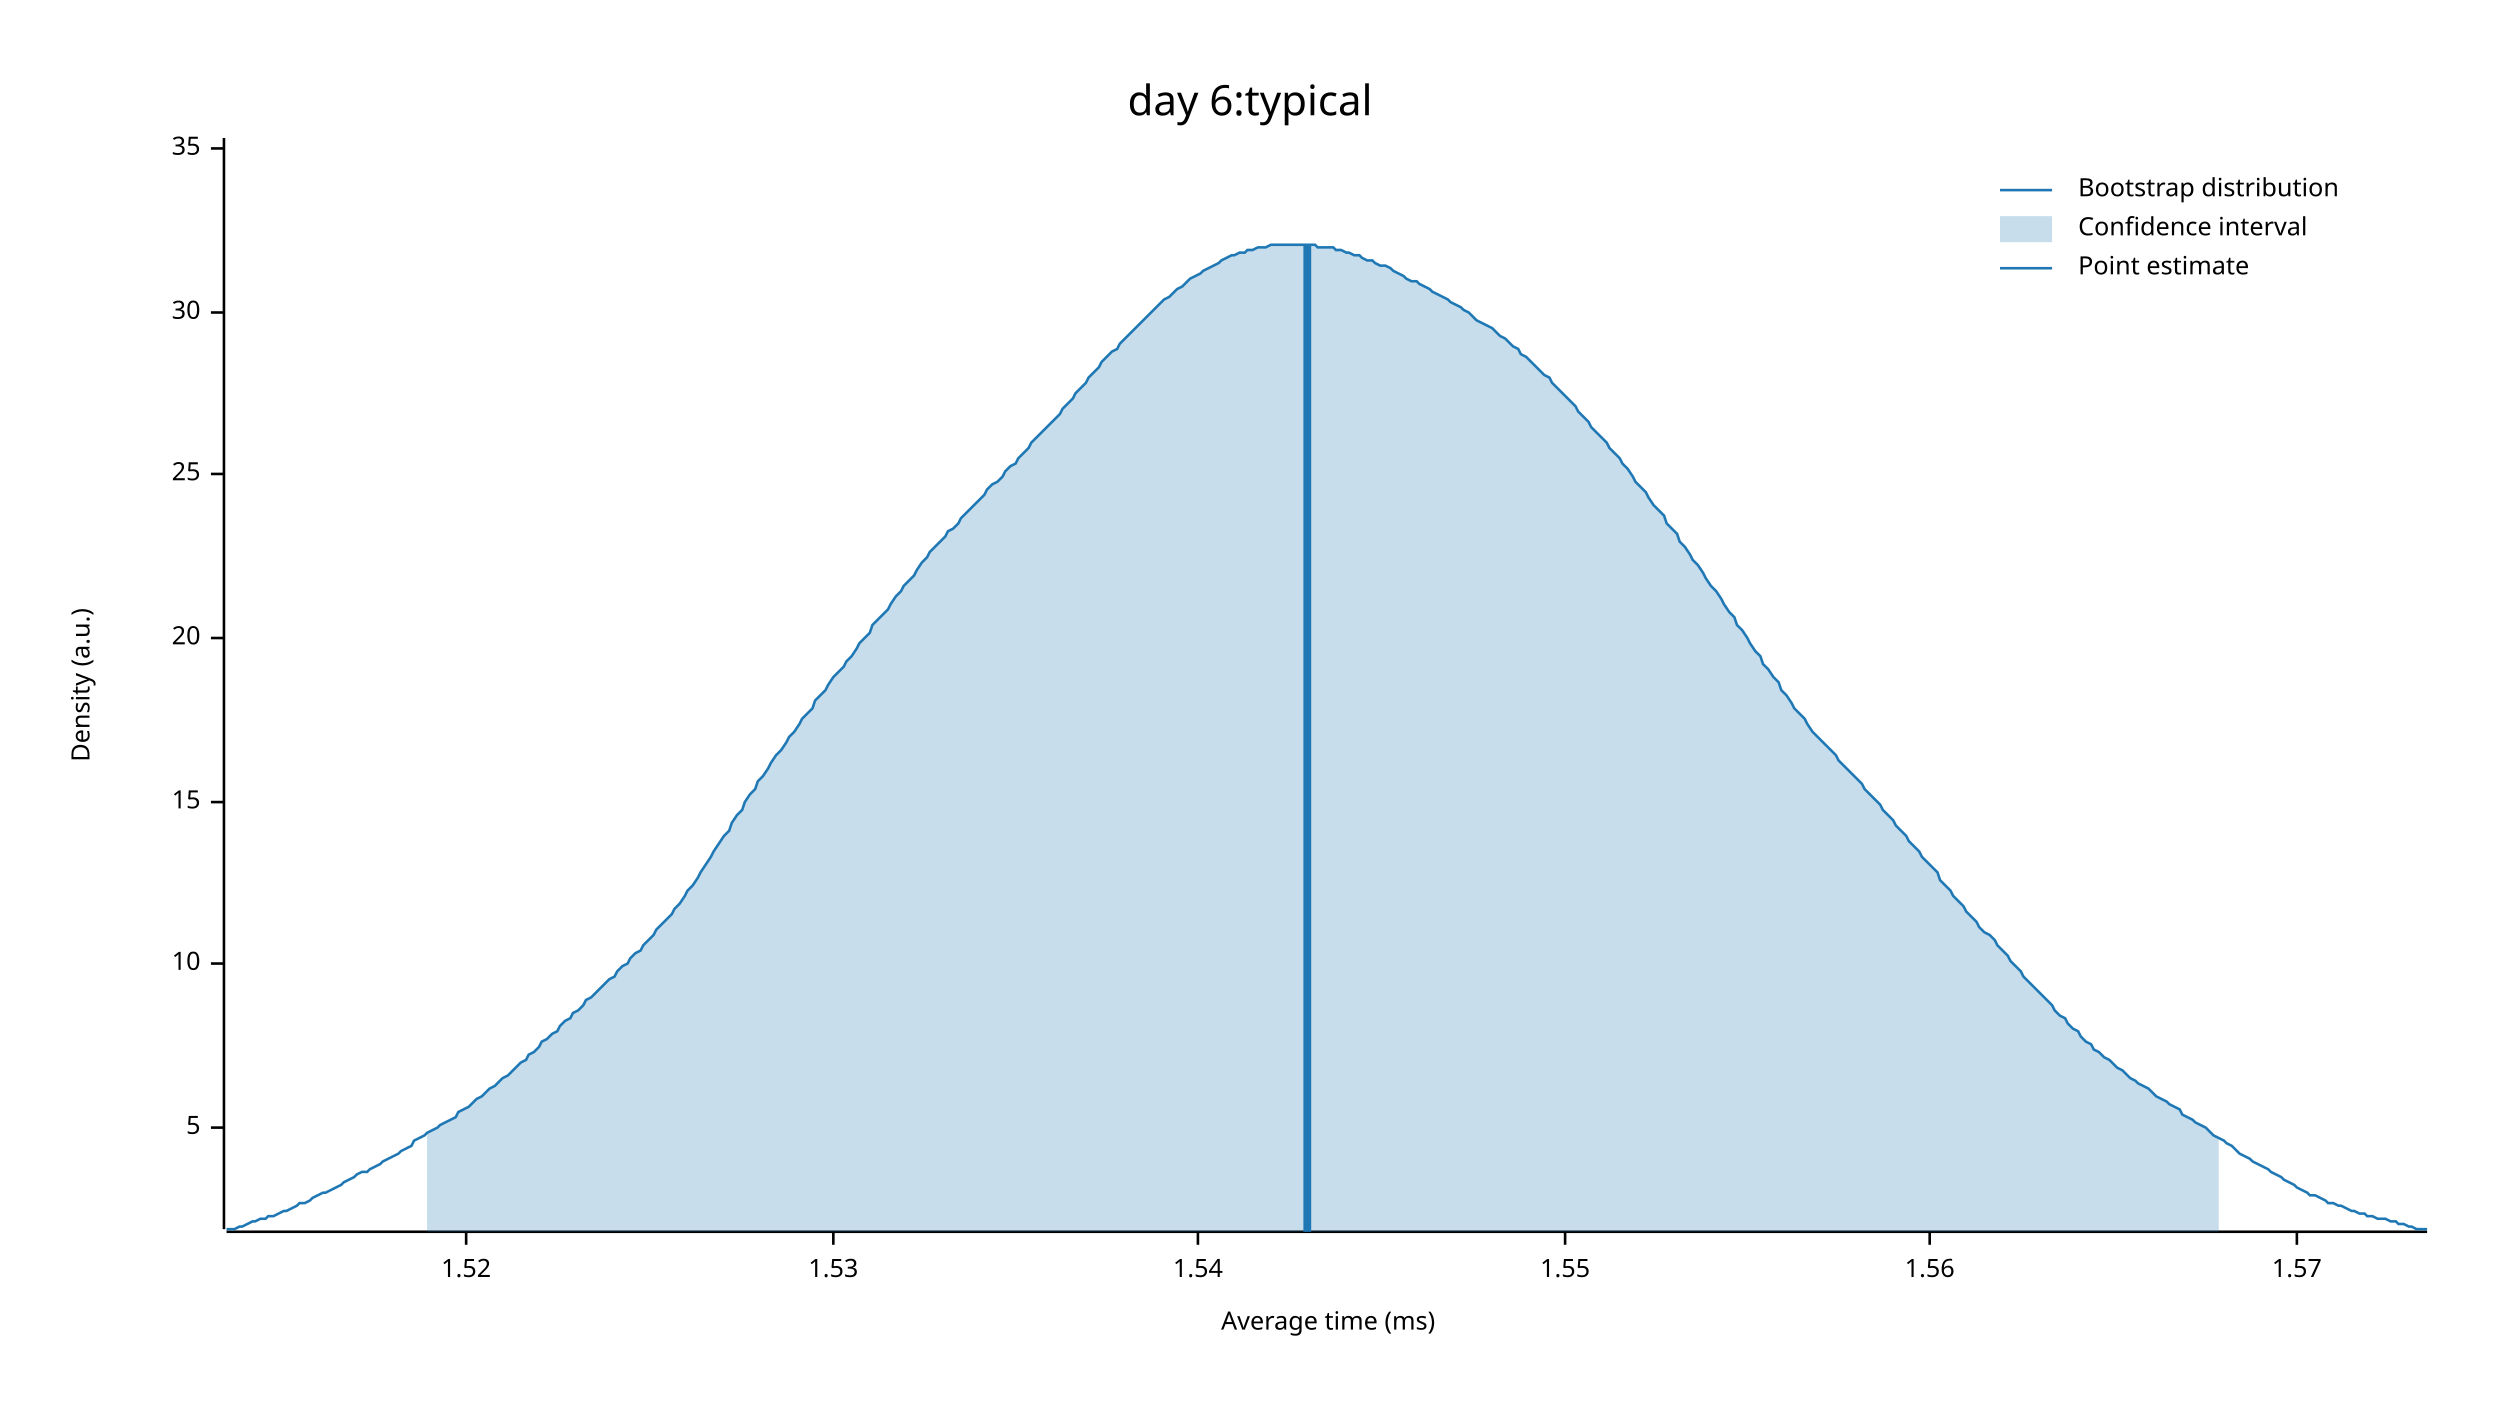
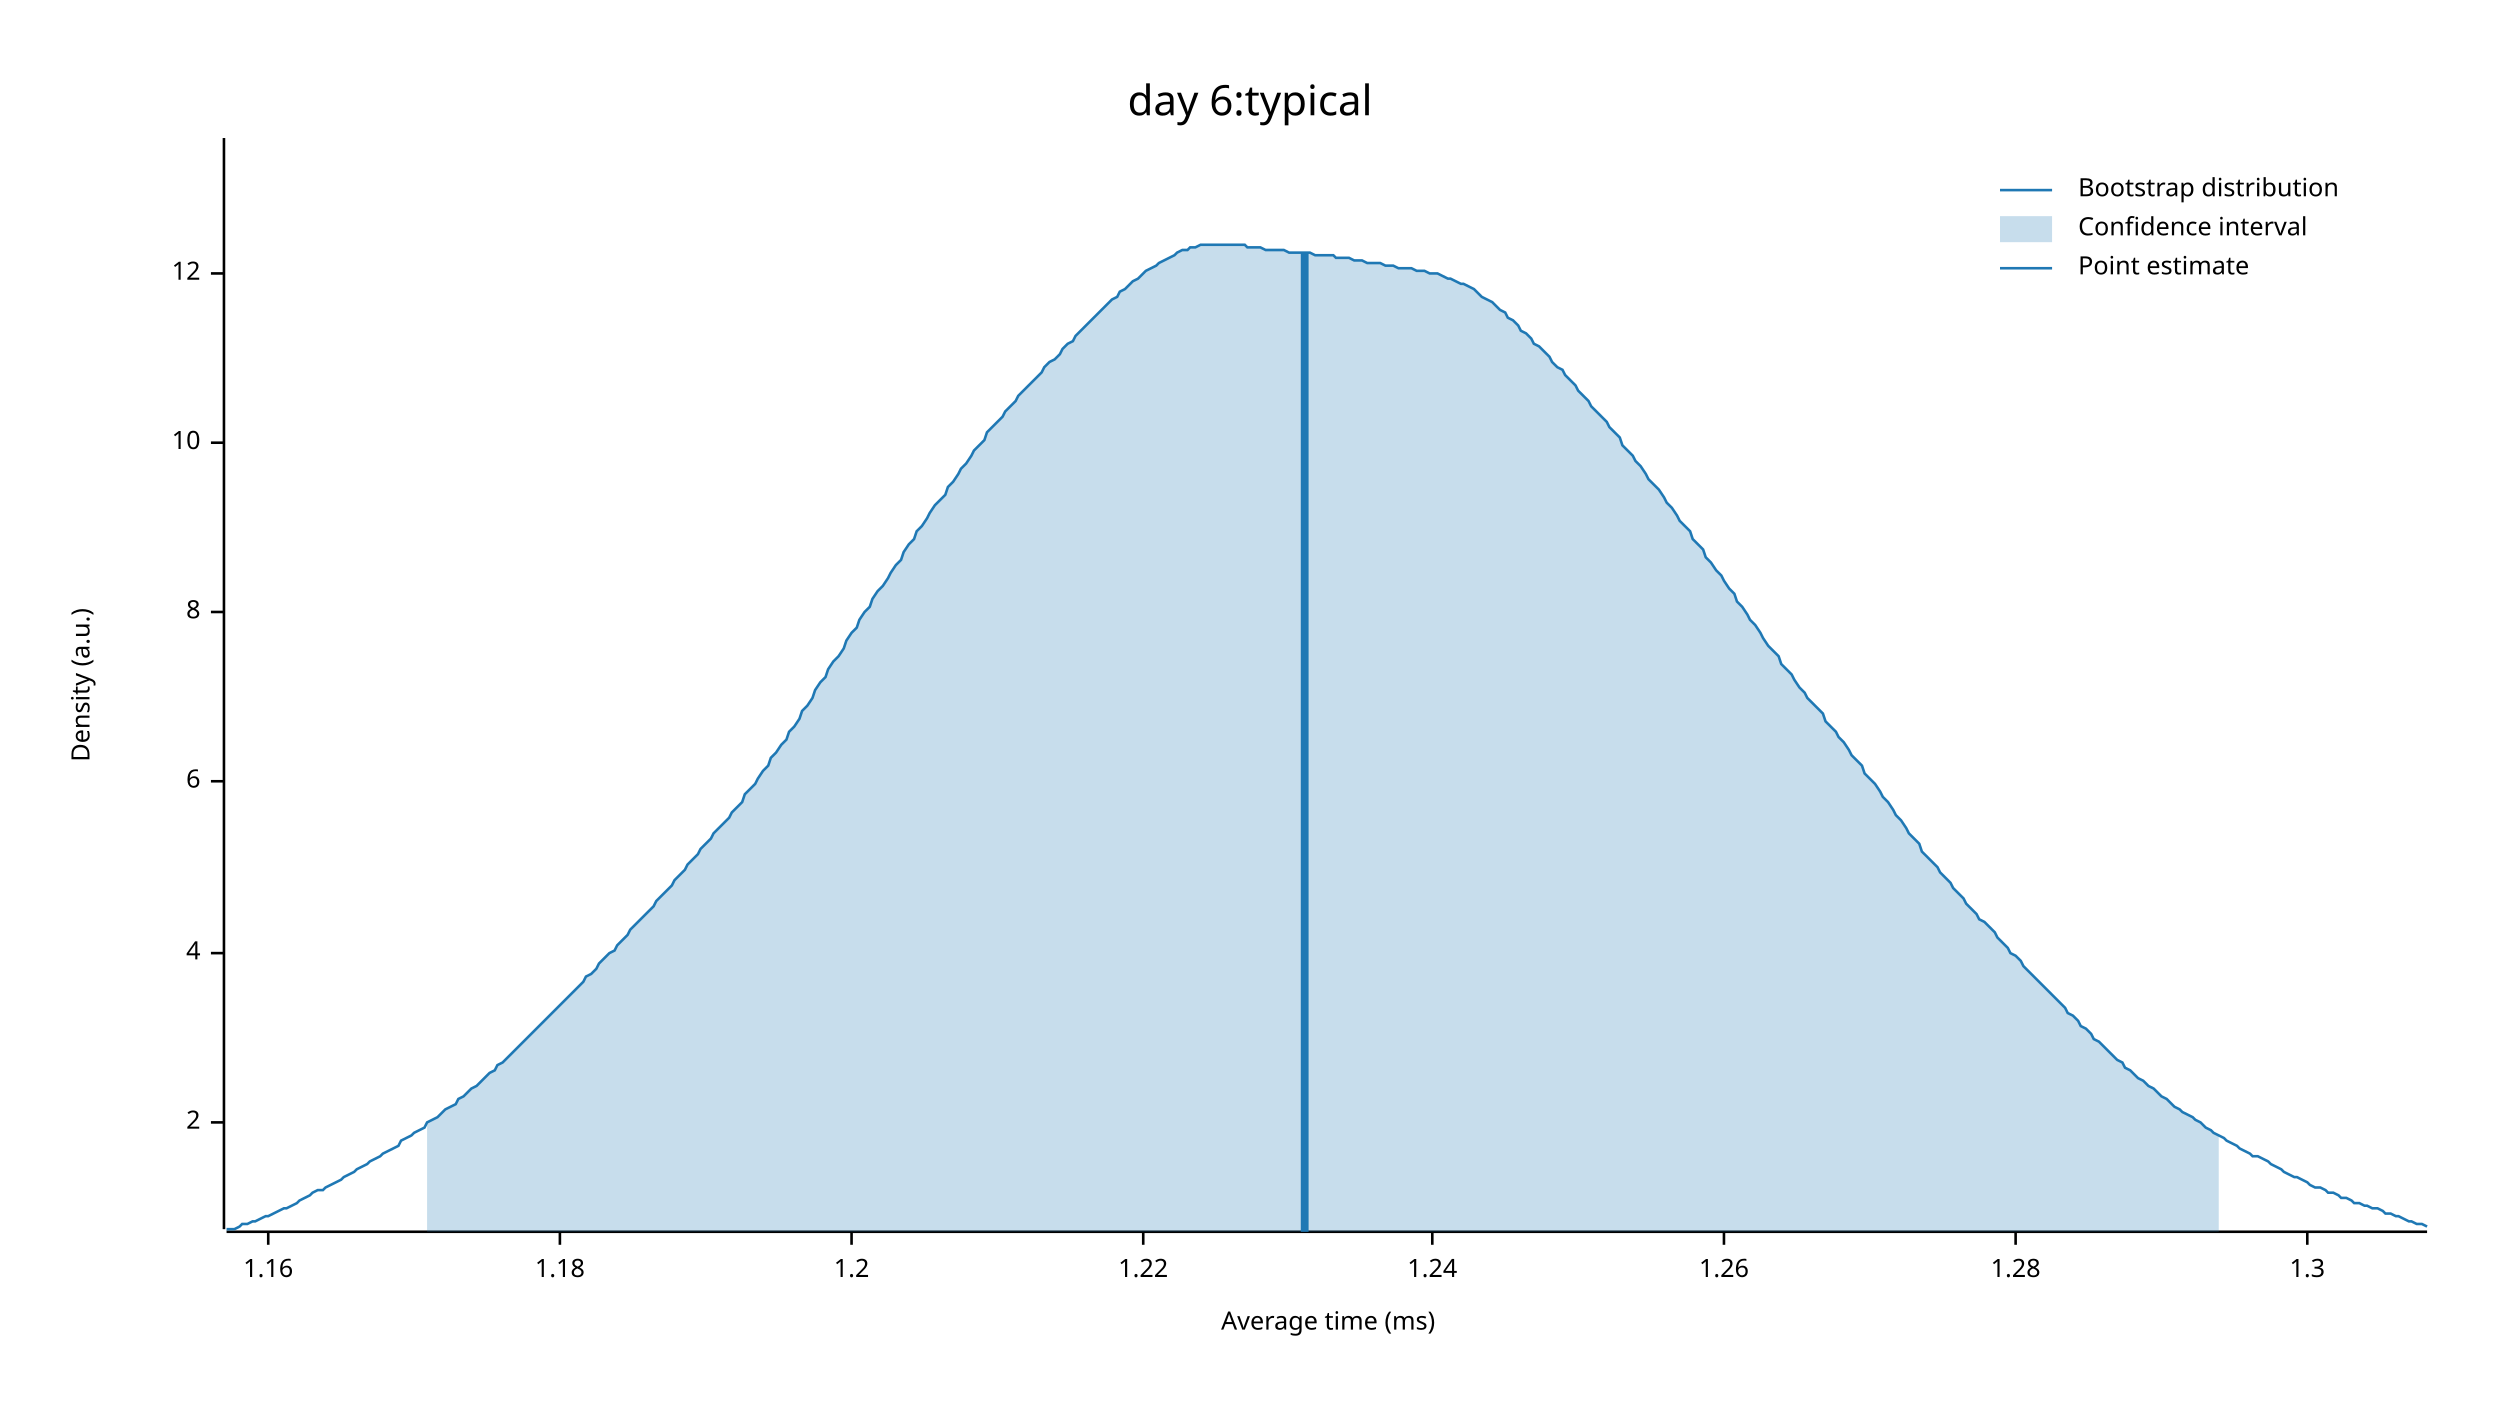
<svg xmlns="http://www.w3.org/2000/svg" width="960" height="540" viewBox="0 0 960 540">
  <text x="480" y="32" dy="0.76em" text-anchor="middle" font-family="sans-serif" font-size="16.129" opacity="1" fill="#000000">
day 6:typical
</text>
  <text x="27" y="263" dy="0.76em" text-anchor="middle" font-family="sans-serif" font-size="9.677" opacity="1" fill="#000000" transform="rotate(270, 27, 263)">
Density (a.u.)
</text>
  <text x="510" y="513" dy="-0.5ex" text-anchor="middle" font-family="sans-serif" font-size="9.677" opacity="1" fill="#000000">
Average time (ms)
</text>
  <polyline fill="none" opacity="1" stroke="#000000" stroke-width="1" points="86,53 86,472 " />
-   <text x="77" y="433" dy="0.5ex" text-anchor="end" font-family="sans-serif" font-size="9.677" opacity="1" fill="#000000">
- 5
+   <text x="77" y="431" dy="0.5ex" text-anchor="end" font-family="sans-serif" font-size="9.677" opacity="1" fill="#000000">
+ 2
</text>
-   <polyline fill="none" opacity="1" stroke="#000000" stroke-width="1" points="81,433 86,433 " />
-   <text x="77" y="370" dy="0.5ex" text-anchor="end" font-family="sans-serif" font-size="9.677" opacity="1" fill="#000000">
+   <polyline fill="none" opacity="1" stroke="#000000" stroke-width="1" points="81,431 86,431 " />
+   <text x="77" y="366" dy="0.5ex" text-anchor="end" font-family="sans-serif" font-size="9.677" opacity="1" fill="#000000">
+ 4
+ </text>
+   <polyline fill="none" opacity="1" stroke="#000000" stroke-width="1" points="81,366 86,366 " />
+   <text x="77" y="300" dy="0.5ex" text-anchor="end" font-family="sans-serif" font-size="9.677" opacity="1" fill="#000000">
+ 6
+ </text>
+   <polyline fill="none" opacity="1" stroke="#000000" stroke-width="1" points="81,300 86,300 " />
+   <text x="77" y="235" dy="0.5ex" text-anchor="end" font-family="sans-serif" font-size="9.677" opacity="1" fill="#000000">
+ 8
+ </text>
+   <polyline fill="none" opacity="1" stroke="#000000" stroke-width="1" points="81,235 86,235 " />
+   <text x="77" y="170" dy="0.5ex" text-anchor="end" font-family="sans-serif" font-size="9.677" opacity="1" fill="#000000">
10
</text>
-   <polyline fill="none" opacity="1" stroke="#000000" stroke-width="1" points="81,370 86,370 " />
-   <text x="77" y="308" dy="0.5ex" text-anchor="end" font-family="sans-serif" font-size="9.677" opacity="1" fill="#000000">
- 15
+   <polyline fill="none" opacity="1" stroke="#000000" stroke-width="1" points="81,170 86,170 " />
+   <text x="77" y="105" dy="0.5ex" text-anchor="end" font-family="sans-serif" font-size="9.677" opacity="1" fill="#000000">
+ 12
</text>
-   <polyline fill="none" opacity="1" stroke="#000000" stroke-width="1" points="81,308 86,308 " />
-   <text x="77" y="245" dy="0.5ex" text-anchor="end" font-family="sans-serif" font-size="9.677" opacity="1" fill="#000000">
- 20
+   <polyline fill="none" opacity="1" stroke="#000000" stroke-width="1" points="81,105 86,105 " />
+   <polyline fill="none" opacity="1" stroke="#000000" stroke-width="1" points="87,473 932,473 " />
+   <text x="103" y="483" dy="0.76em" text-anchor="middle" font-family="sans-serif" font-size="9.677" opacity="1" fill="#000000">
+ 1.16
</text>
-   <polyline fill="none" opacity="1" stroke="#000000" stroke-width="1" points="81,245 86,245 " />
-   <text x="77" y="182" dy="0.5ex" text-anchor="end" font-family="sans-serif" font-size="9.677" opacity="1" fill="#000000">
- 25
+   <polyline fill="none" opacity="1" stroke="#000000" stroke-width="1" points="103,473 103,478 " />
+   <text x="215" y="483" dy="0.76em" text-anchor="middle" font-family="sans-serif" font-size="9.677" opacity="1" fill="#000000">
+ 1.18
</text>
-   <polyline fill="none" opacity="1" stroke="#000000" stroke-width="1" points="81,182 86,182 " />
-   <text x="77" y="120" dy="0.5ex" text-anchor="end" font-family="sans-serif" font-size="9.677" opacity="1" fill="#000000">
- 30
+   <polyline fill="none" opacity="1" stroke="#000000" stroke-width="1" points="215,473 215,478 " />
+   <text x="327" y="483" dy="0.76em" text-anchor="middle" font-family="sans-serif" font-size="9.677" opacity="1" fill="#000000">
+ 1.2
</text>
-   <polyline fill="none" opacity="1" stroke="#000000" stroke-width="1" points="81,120 86,120 " />
-   <text x="77" y="57" dy="0.5ex" text-anchor="end" font-family="sans-serif" font-size="9.677" opacity="1" fill="#000000">
- 35
+   <polyline fill="none" opacity="1" stroke="#000000" stroke-width="1" points="327,473 327,478 " />
+   <text x="439" y="483" dy="0.76em" text-anchor="middle" font-family="sans-serif" font-size="9.677" opacity="1" fill="#000000">
+ 1.22
</text>
-   <polyline fill="none" opacity="1" stroke="#000000" stroke-width="1" points="81,57 86,57 " />
-   <polyline fill="none" opacity="1" stroke="#000000" stroke-width="1" points="87,473 932,473 " />
-   <text x="179" y="483" dy="0.76em" text-anchor="middle" font-family="sans-serif" font-size="9.677" opacity="1" fill="#000000">
- 1.52
+   <polyline fill="none" opacity="1" stroke="#000000" stroke-width="1" points="439,473 439,478 " />
+   <text x="550" y="483" dy="0.76em" text-anchor="middle" font-family="sans-serif" font-size="9.677" opacity="1" fill="#000000">
+ 1.24
</text>
-   <polyline fill="none" opacity="1" stroke="#000000" stroke-width="1" points="179,473 179,478 " />
-   <text x="320" y="483" dy="0.76em" text-anchor="middle" font-family="sans-serif" font-size="9.677" opacity="1" fill="#000000">
- 1.53
+   <polyline fill="none" opacity="1" stroke="#000000" stroke-width="1" points="550,473 550,478 " />
+   <text x="662" y="483" dy="0.76em" text-anchor="middle" font-family="sans-serif" font-size="9.677" opacity="1" fill="#000000">
+ 1.26
</text>
-   <polyline fill="none" opacity="1" stroke="#000000" stroke-width="1" points="320,473 320,478 " />
-   <text x="460" y="483" dy="0.76em" text-anchor="middle" font-family="sans-serif" font-size="9.677" opacity="1" fill="#000000">
- 1.54
+   <polyline fill="none" opacity="1" stroke="#000000" stroke-width="1" points="662,473 662,478 " />
+   <text x="774" y="483" dy="0.76em" text-anchor="middle" font-family="sans-serif" font-size="9.677" opacity="1" fill="#000000">
+ 1.28
</text>
-   <polyline fill="none" opacity="1" stroke="#000000" stroke-width="1" points="460,473 460,478 " />
-   <text x="601" y="483" dy="0.76em" text-anchor="middle" font-family="sans-serif" font-size="9.677" opacity="1" fill="#000000">
- 1.55
+   <polyline fill="none" opacity="1" stroke="#000000" stroke-width="1" points="774,473 774,478 " />
+   <text x="886" y="483" dy="0.76em" text-anchor="middle" font-family="sans-serif" font-size="9.677" opacity="1" fill="#000000">
+ 1.3
</text>
-   <polyline fill="none" opacity="1" stroke="#000000" stroke-width="1" points="601,473 601,478 " />
-   <text x="741" y="483" dy="0.76em" text-anchor="middle" font-family="sans-serif" font-size="9.677" opacity="1" fill="#000000">
- 1.56
- </text>
-   <polyline fill="none" opacity="1" stroke="#000000" stroke-width="1" points="741,473 741,478 " />
-   <text x="882" y="483" dy="0.76em" text-anchor="middle" font-family="sans-serif" font-size="9.677" opacity="1" fill="#000000">
- 1.57
- </text>
-   <polyline fill="none" opacity="1" stroke="#000000" stroke-width="1" points="882,473 882,478 " />
-   <polyline fill="none" opacity="1" stroke="#1F78B4" stroke-width="1" points="87,472 88,472 90,472 92,471 93,471 95,470 97,469 98,469 100,468 102,468 103,467 105,467 107,466 109,465 110,465 112,464 114,463 115,462 117,462 119,461 120,460 122,459 124,458 125,458 127,457 129,456 131,455 132,454 134,453 136,452 137,451 139,450 141,450 142,449 144,448 146,447 147,446 149,445 151,444 153,443 154,442 156,441 158,440 159,438 161,437 163,436 164,435 166,434 168,433 169,432 171,431 173,430 175,429 176,427 178,426 180,425 181,424 183,422 185,421 186,420 188,418 190,417 191,416 193,414 195,413 197,411 198,410 200,408 202,407 203,405 205,404 207,402 208,400 210,399 212,397 214,396 215,394 217,392 219,391 220,389 222,388 224,386 225,384 227,383 229,381 230,380 232,378 234,376 236,375 237,373 239,371 241,370 242,368 244,366 246,365 247,363 249,361 251,359 252,357 254,355 256,353 258,351 259,349 261,347 263,344 264,342 266,340 268,337 269,335 271,332 273,329 274,327 276,324 278,321 280,319 281,316 283,313 285,311 286,308 288,305 290,303 291,300 293,298 295,295 296,293 298,290 300,288 302,285 303,283 305,281 307,278 308,276 310,274 312,272 313,269 315,267 317,265 318,263 320,260 322,258 324,256 325,254 327,252 329,249 330,247 332,245 334,243 335,240 337,238 339,236 341,234 342,232 344,229 346,227 347,225 349,223 351,221 352,219 354,216 356,214 357,212 359,210 361,208 363,206 364,204 366,203 368,201 369,199 371,197 373,195 374,194 376,192 378,190 379,188 381,186 383,185 385,183 386,181 388,179 390,178 391,176 393,174 395,172 396,170 398,168 400,166 401,165 403,163 405,161 407,159 408,157 410,155 412,153 413,151 415,149 417,147 418,145 420,143 422,141 423,139 425,137 427,135 429,134 430,132 432,130 434,128 435,127 437,125 439,123 440,122 442,120 444,118 445,117 447,115 449,114 451,112 452,111 454,110 456,108 457,107 459,106 461,105 462,104 464,103 466,102 468,101 469,100 471,99 473,98 474,98 476,97 478,97 479,96 481,96 483,95 484,95 486,95 488,94 490,94 491,94 493,94 495,94 496,94 498,94 500,94 501,94 503,94 505,94 506,95 508,95 510,95 512,95 513,96 515,96 517,97 518,97 520,98 522,98 523,99 525,100 527,100 528,101 530,102 532,102 534,103 535,104 537,105 539,106 540,107 542,108 544,108 545,109 547,110 549,111 550,112 552,113 554,114 556,115 557,116 559,117 561,118 562,119 564,120 566,122 567,123 569,124 571,125 573,126 574,127 576,129 578,130 579,131 581,133 583,134 584,136 586,137 588,139 589,140 591,142 593,144 595,145 596,147 598,149 600,151 601,152 603,154 605,156 606,158 608,160 610,162 611,164 613,166 615,168 617,170 618,172 620,174 622,176 623,178 625,180 627,183 628,185 630,187 632,189 633,191 635,194 637,196 639,198 640,201 642,203 644,205 645,208 647,210 649,213 650,215 652,217 654,220 655,222 657,225 659,227 661,230 662,232 664,235 666,237 667,240 669,242 671,245 672,247 674,250 676,252 677,255 679,257 681,260 683,262 684,265 686,267 688,270 689,272 691,274 693,276 694,278 696,281 698,283 700,285 701,286 703,288 705,290 706,292 708,294 710,296 711,297 713,299 715,301 716,303 718,305 720,307 722,309 723,311 725,313 727,315 728,317 730,319 732,321 733,323 735,325 737,327 738,329 740,331 742,333 744,335 745,338 747,340 749,342 750,344 752,346 754,348 755,350 757,352 759,354 760,356 762,358 764,359 766,361 767,363 769,365 771,367 772,369 774,371 776,373 777,375 779,377 781,379 782,380 784,382 786,384 788,386 789,388 791,390 793,391 794,393 796,395 798,396 799,398 801,400 803,401 804,403 806,404 808,406 810,407 811,408 813,410 815,411 816,412 818,414 820,415 821,416 823,417 825,418 827,420 828,421 830,422 832,423 833,424 835,425 837,426 838,428 840,429 842,430 843,431 845,432 847,433 849,435 850,436 852,437 854,438 855,439 857,440 859,442 860,443 862,444 864,445 865,446 867,447 869,448 871,449 872,450 874,451 876,452 877,453 879,454 881,455 882,456 884,457 886,458 887,459 889,459 891,460 893,461 894,462 896,462 898,463 899,463 901,464 903,465 904,465 906,466 908,466 909,467 911,467 913,468 915,468 916,468 918,469 920,469 921,470 923,470 925,471 926,471 928,472 930,472 932,472 " />
-   <polygon opacity="0.25" fill="#1F78B4" points="164,435 166,434 168,433 169,432 171,431 173,430 175,429 176,427 178,426 180,425 181,424 183,422 185,421 186,420 188,418 190,417 191,416 193,414 195,413 197,411 198,410 200,408 202,407 203,405 205,404 207,402 208,400 210,399 212,397 214,396 215,394 217,392 219,391 220,389 222,388 224,386 225,384 227,383 229,381 230,380 232,378 234,376 236,375 237,373 239,371 241,370 242,368 244,366 246,365 247,363 249,361 251,359 252,357 254,355 256,353 258,351 259,349 261,347 263,344 264,342 266,340 268,337 269,335 271,332 273,329 274,327 276,324 278,321 280,319 281,316 283,313 285,311 286,308 288,305 290,303 291,300 293,298 295,295 296,293 298,290 300,288 302,285 303,283 305,281 307,278 308,276 310,274 312,272 313,269 315,267 317,265 318,263 320,260 322,258 324,256 325,254 327,252 329,249 330,247 332,245 334,243 335,240 337,238 339,236 341,234 342,232 344,229 346,227 347,225 349,223 351,221 352,219 354,216 356,214 357,212 359,210 361,208 363,206 364,204 366,203 368,201 369,199 371,197 373,195 374,194 376,192 378,190 379,188 381,186 383,185 385,183 386,181 388,179 390,178 391,176 393,174 395,172 396,170 398,168 400,166 401,165 403,163 405,161 407,159 408,157 410,155 412,153 413,151 415,149 417,147 418,145 420,143 422,141 423,139 425,137 427,135 429,134 430,132 432,130 434,128 435,127 437,125 439,123 440,122 442,120 444,118 445,117 447,115 449,114 451,112 452,111 454,110 456,108 457,107 459,106 461,105 462,104 464,103 466,102 468,101 469,100 471,99 473,98 474,98 476,97 478,97 479,96 481,96 483,95 484,95 486,95 488,94 490,94 491,94 493,94 495,94 496,94 498,94 500,94 501,94 503,94 505,94 506,95 508,95 510,95 512,95 513,96 515,96 517,97 518,97 520,98 522,98 523,99 525,100 527,100 528,101 530,102 532,102 534,103 535,104 537,105 539,106 540,107 542,108 544,108 545,109 547,110 549,111 550,112 552,113 554,114 556,115 557,116 559,117 561,118 562,119 564,120 566,122 567,123 569,124 571,125 573,126 574,127 576,129 578,130 579,131 581,133 583,134 584,136 586,137 588,139 589,140 591,142 593,144 595,145 596,147 598,149 600,151 601,152 603,154 605,156 606,158 608,160 610,162 611,164 613,166 615,168 617,170 618,172 620,174 622,176 623,178 625,180 627,183 628,185 630,187 632,189 633,191 635,194 637,196 639,198 640,201 642,203 644,205 645,208 647,210 649,213 650,215 652,217 654,220 655,222 657,225 659,227 661,230 662,232 664,235 666,237 667,240 669,242 671,245 672,247 674,250 676,252 677,255 679,257 681,260 683,262 684,265 686,267 688,270 689,272 691,274 693,276 694,278 696,281 698,283 700,285 701,286 703,288 705,290 706,292 708,294 710,296 711,297 713,299 715,301 716,303 718,305 720,307 722,309 723,311 725,313 727,315 728,317 730,319 732,321 733,323 735,325 737,327 738,329 740,331 742,333 744,335 745,338 747,340 749,342 750,344 752,346 754,348 755,350 757,352 759,354 760,356 762,358 764,359 766,361 767,363 769,365 771,367 772,369 774,371 776,373 777,375 779,377 781,379 782,380 784,382 786,384 788,386 789,388 791,390 793,391 794,393 796,395 798,396 799,398 801,400 803,401 804,403 806,404 808,406 810,407 811,408 813,410 815,411 816,412 818,414 820,415 821,416 823,417 825,418 827,420 828,421 830,422 832,423 833,424 835,425 837,426 838,428 840,429 842,430 843,431 845,432 847,433 849,435 850,436 852,437 852,473 164,473 " />
-   <polyline fill="none" opacity="1" stroke="#1F78B4" stroke-width="3" points="502,473 502,94 " />
+   <polyline fill="none" opacity="1" stroke="#000000" stroke-width="1" points="886,473 886,478 " />
+   <polyline fill="none" opacity="1" stroke="#1F78B4" stroke-width="1" points="87,472 88,472 90,472 92,471 93,470 95,470 97,469 98,469 100,468 102,467 103,467 105,466 107,465 109,464 110,464 112,463 114,462 115,461 117,460 119,459 120,458 122,457 124,457 125,456 127,455 129,454 131,453 132,452 134,451 136,450 137,449 139,448 141,447 142,446 144,445 146,444 147,443 149,442 151,441 153,440 154,438 156,437 158,436 159,435 161,434 163,433 164,431 166,430 168,429 169,428 171,426 173,425 175,424 176,422 178,421 180,419 181,418 183,417 185,415 186,414 188,412 190,411 191,409 193,408 195,406 197,404 198,403 200,401 202,399 203,398 205,396 207,394 208,393 210,391 212,389 214,387 215,386 217,384 219,382 220,381 222,379 224,377 225,375 227,374 229,372 230,370 232,368 234,366 236,365 237,363 239,361 241,359 242,357 244,355 246,353 247,352 249,350 251,348 252,346 254,344 256,342 258,340 259,338 261,336 263,334 264,332 266,330 268,328 269,326 271,324 273,322 274,320 276,318 278,316 280,314 281,312 283,310 285,308 286,305 288,303 290,301 291,299 293,296 295,294 296,291 298,289 300,286 302,284 303,281 305,279 307,276 308,273 310,271 312,268 313,265 315,262 317,260 318,257 320,254 322,252 324,249 325,246 327,243 329,241 330,238 332,235 334,233 335,230 337,227 339,225 341,222 342,220 344,217 346,215 347,212 349,209 351,207 352,204 354,202 356,199 357,197 359,194 361,192 363,190 364,187 366,185 368,182 369,180 371,178 373,175 374,173 376,171 378,169 379,166 381,164 383,162 385,160 386,158 388,156 390,154 391,152 393,150 395,148 396,147 398,145 400,143 401,141 403,139 405,138 407,136 408,134 410,132 412,131 413,129 415,127 417,125 418,124 420,122 422,120 423,119 425,117 427,115 429,114 430,112 432,111 434,109 435,108 437,107 439,105 440,104 442,103 444,102 445,101 447,100 449,99 451,98 452,97 454,96 456,96 457,95 459,95 461,94 462,94 464,94 466,94 468,94 469,94 471,94 473,94 474,94 476,94 478,94 479,95 481,95 483,95 484,95 486,96 488,96 490,96 491,96 493,96 495,97 496,97 498,97 500,97 501,97 503,97 505,98 506,98 508,98 510,98 512,98 513,99 515,99 517,99 518,99 520,100 522,100 523,100 525,101 527,101 528,101 530,101 532,102 534,102 535,102 537,103 539,103 540,103 542,103 544,104 545,104 547,104 549,105 550,105 552,105 554,106 556,107 557,107 559,108 561,109 562,109 564,110 566,111 567,112 569,114 571,115 573,116 574,117 576,119 578,120 579,122 581,123 583,125 584,127 586,128 588,130 589,132 591,133 593,135 595,137 596,139 598,141 600,142 601,144 603,146 605,148 606,150 608,152 610,154 611,156 613,158 615,160 617,162 618,164 620,166 622,168 623,171 625,173 627,175 628,177 630,179 632,182 633,184 635,186 637,188 639,191 640,193 642,195 644,198 645,200 647,202 649,204 650,207 652,209 654,211 655,214 657,216 659,219 661,221 662,223 664,226 666,228 667,231 669,233 671,236 672,238 674,240 676,243 677,245 679,248 681,250 683,252 684,255 686,257 688,259 689,261 691,264 693,266 694,268 696,270 698,272 700,274 701,277 703,279 705,281 706,283 708,285 710,288 711,290 713,292 715,294 716,297 718,299 720,301 722,304 723,306 725,308 727,311 728,313 730,315 732,318 733,320 735,322 737,324 738,327 740,329 742,331 744,333 745,335 747,337 749,339 750,341 752,343 754,345 755,347 757,349 759,351 760,353 762,354 764,356 766,358 767,360 769,362 771,364 772,366 774,367 776,369 777,371 779,373 781,375 782,376 784,378 786,380 788,382 789,383 791,385 793,387 794,389 796,390 798,392 799,394 801,395 803,397 804,399 806,400 808,402 810,404 811,405 813,407 815,408 816,410 818,411 820,413 821,414 823,415 825,417 827,418 828,419 830,421 832,422 833,423 835,425 837,426 838,427 840,428 842,429 843,430 845,431 847,433 849,434 850,435 852,436 854,437 855,438 857,439 859,440 860,441 862,442 864,443 865,444 867,444 869,445 871,446 872,447 874,448 876,449 877,450 879,451 881,452 882,452 884,453 886,454 887,455 889,456 891,456 893,457 894,458 896,458 898,459 899,460 901,460 903,461 904,462 906,462 908,463 909,463 911,464 913,464 915,465 916,466 918,466 920,467 921,467 923,468 925,469 926,469 928,470 930,470 932,471 " />
+   <polygon opacity="0.25" fill="#1F78B4" points="164,431 166,430 168,429 169,428 171,426 173,425 175,424 176,422 178,421 180,419 181,418 183,417 185,415 186,414 188,412 190,411 191,409 193,408 195,406 197,404 198,403 200,401 202,399 203,398 205,396 207,394 208,393 210,391 212,389 214,387 215,386 217,384 219,382 220,381 222,379 224,377 225,375 227,374 229,372 230,370 232,368 234,366 236,365 237,363 239,361 241,359 242,357 244,355 246,353 247,352 249,350 251,348 252,346 254,344 256,342 258,340 259,338 261,336 263,334 264,332 266,330 268,328 269,326 271,324 273,322 274,320 276,318 278,316 280,314 281,312 283,310 285,308 286,305 288,303 290,301 291,299 293,296 295,294 296,291 298,289 300,286 302,284 303,281 305,279 307,276 308,273 310,271 312,268 313,265 315,262 317,260 318,257 320,254 322,252 324,249 325,246 327,243 329,241 330,238 332,235 334,233 335,230 337,227 339,225 341,222 342,220 344,217 346,215 347,212 349,209 351,207 352,204 354,202 356,199 357,197 359,194 361,192 363,190 364,187 366,185 368,182 369,180 371,178 373,175 374,173 376,171 378,169 379,166 381,164 383,162 385,160 386,158 388,156 390,154 391,152 393,150 395,148 396,147 398,145 400,143 401,141 403,139 405,138 407,136 408,134 410,132 412,131 413,129 415,127 417,125 418,124 420,122 422,120 423,119 425,117 427,115 429,114 430,112 432,111 434,109 435,108 437,107 439,105 440,104 442,103 444,102 445,101 447,100 449,99 451,98 452,97 454,96 456,96 457,95 459,95 461,94 462,94 464,94 466,94 468,94 469,94 471,94 473,94 474,94 476,94 478,94 479,95 481,95 483,95 484,95 486,96 488,96 490,96 491,96 493,96 495,97 496,97 498,97 500,97 501,97 503,97 505,98 506,98 508,98 510,98 512,98 513,99 515,99 517,99 518,99 520,100 522,100 523,100 525,101 527,101 528,101 530,101 532,102 534,102 535,102 537,103 539,103 540,103 542,103 544,104 545,104 547,104 549,105 550,105 552,105 554,106 556,107 557,107 559,108 561,109 562,109 564,110 566,111 567,112 569,114 571,115 573,116 574,117 576,119 578,120 579,122 581,123 583,125 584,127 586,128 588,130 589,132 591,133 593,135 595,137 596,139 598,141 600,142 601,144 603,146 605,148 606,150 608,152 610,154 611,156 613,158 615,160 617,162 618,164 620,166 622,168 623,171 625,173 627,175 628,177 630,179 632,182 633,184 635,186 637,188 639,191 640,193 642,195 644,198 645,200 647,202 649,204 650,207 652,209 654,211 655,214 657,216 659,219 661,221 662,223 664,226 666,228 667,231 669,233 671,236 672,238 674,240 676,243 677,245 679,248 681,250 683,252 684,255 686,257 688,259 689,261 691,264 693,266 694,268 696,270 698,272 700,274 701,277 703,279 705,281 706,283 708,285 710,288 711,290 713,292 715,294 716,297 718,299 720,301 722,304 723,306 725,308 727,311 728,313 730,315 732,318 733,320 735,322 737,324 738,327 740,329 742,331 744,333 745,335 747,337 749,339 750,341 752,343 754,345 755,347 757,349 759,351 760,353 762,354 764,356 766,358 767,360 769,362 771,364 772,366 774,367 776,369 777,371 779,373 781,375 782,376 784,378 786,380 788,382 789,383 791,385 793,387 794,389 796,390 798,392 799,394 801,395 803,397 804,399 806,400 808,402 810,404 811,405 813,407 815,408 816,410 818,411 820,413 821,414 823,415 825,417 827,418 828,419 830,421 832,422 833,423 835,425 837,426 838,427 840,428 842,429 843,430 845,431 847,433 849,434 850,435 852,436 852,473 164,473 " />
+   <polyline fill="none" opacity="1" stroke="#1F78B4" stroke-width="3" points="501,473 501,97 " />
  <text x="798" y="68" dy="0.76em" text-anchor="start" font-family="sans-serif" font-size="9.677" opacity="1" fill="#000000">
Bootstrap distribution
</text>
  <text x="798" y="83" dy="0.76em" text-anchor="start" font-family="sans-serif" font-size="9.677" opacity="1" fill="#000000">
Confidence interval
</text>
  <text x="798" y="98" dy="0.76em" text-anchor="start" font-family="sans-serif" font-size="9.677" opacity="1" fill="#000000">
Point estimate
</text>
  <polyline fill="none" opacity="1" stroke="#1F78B4" stroke-width="1" points="768,73 788,73 " />
  <rect x="768" y="83" width="20" height="10" opacity="0.25" fill="#1F78B4" stroke="none" />
  <polyline fill="none" opacity="1" stroke="#1F78B4" stroke-width="1" points="768,103 788,103 " />
</svg>
